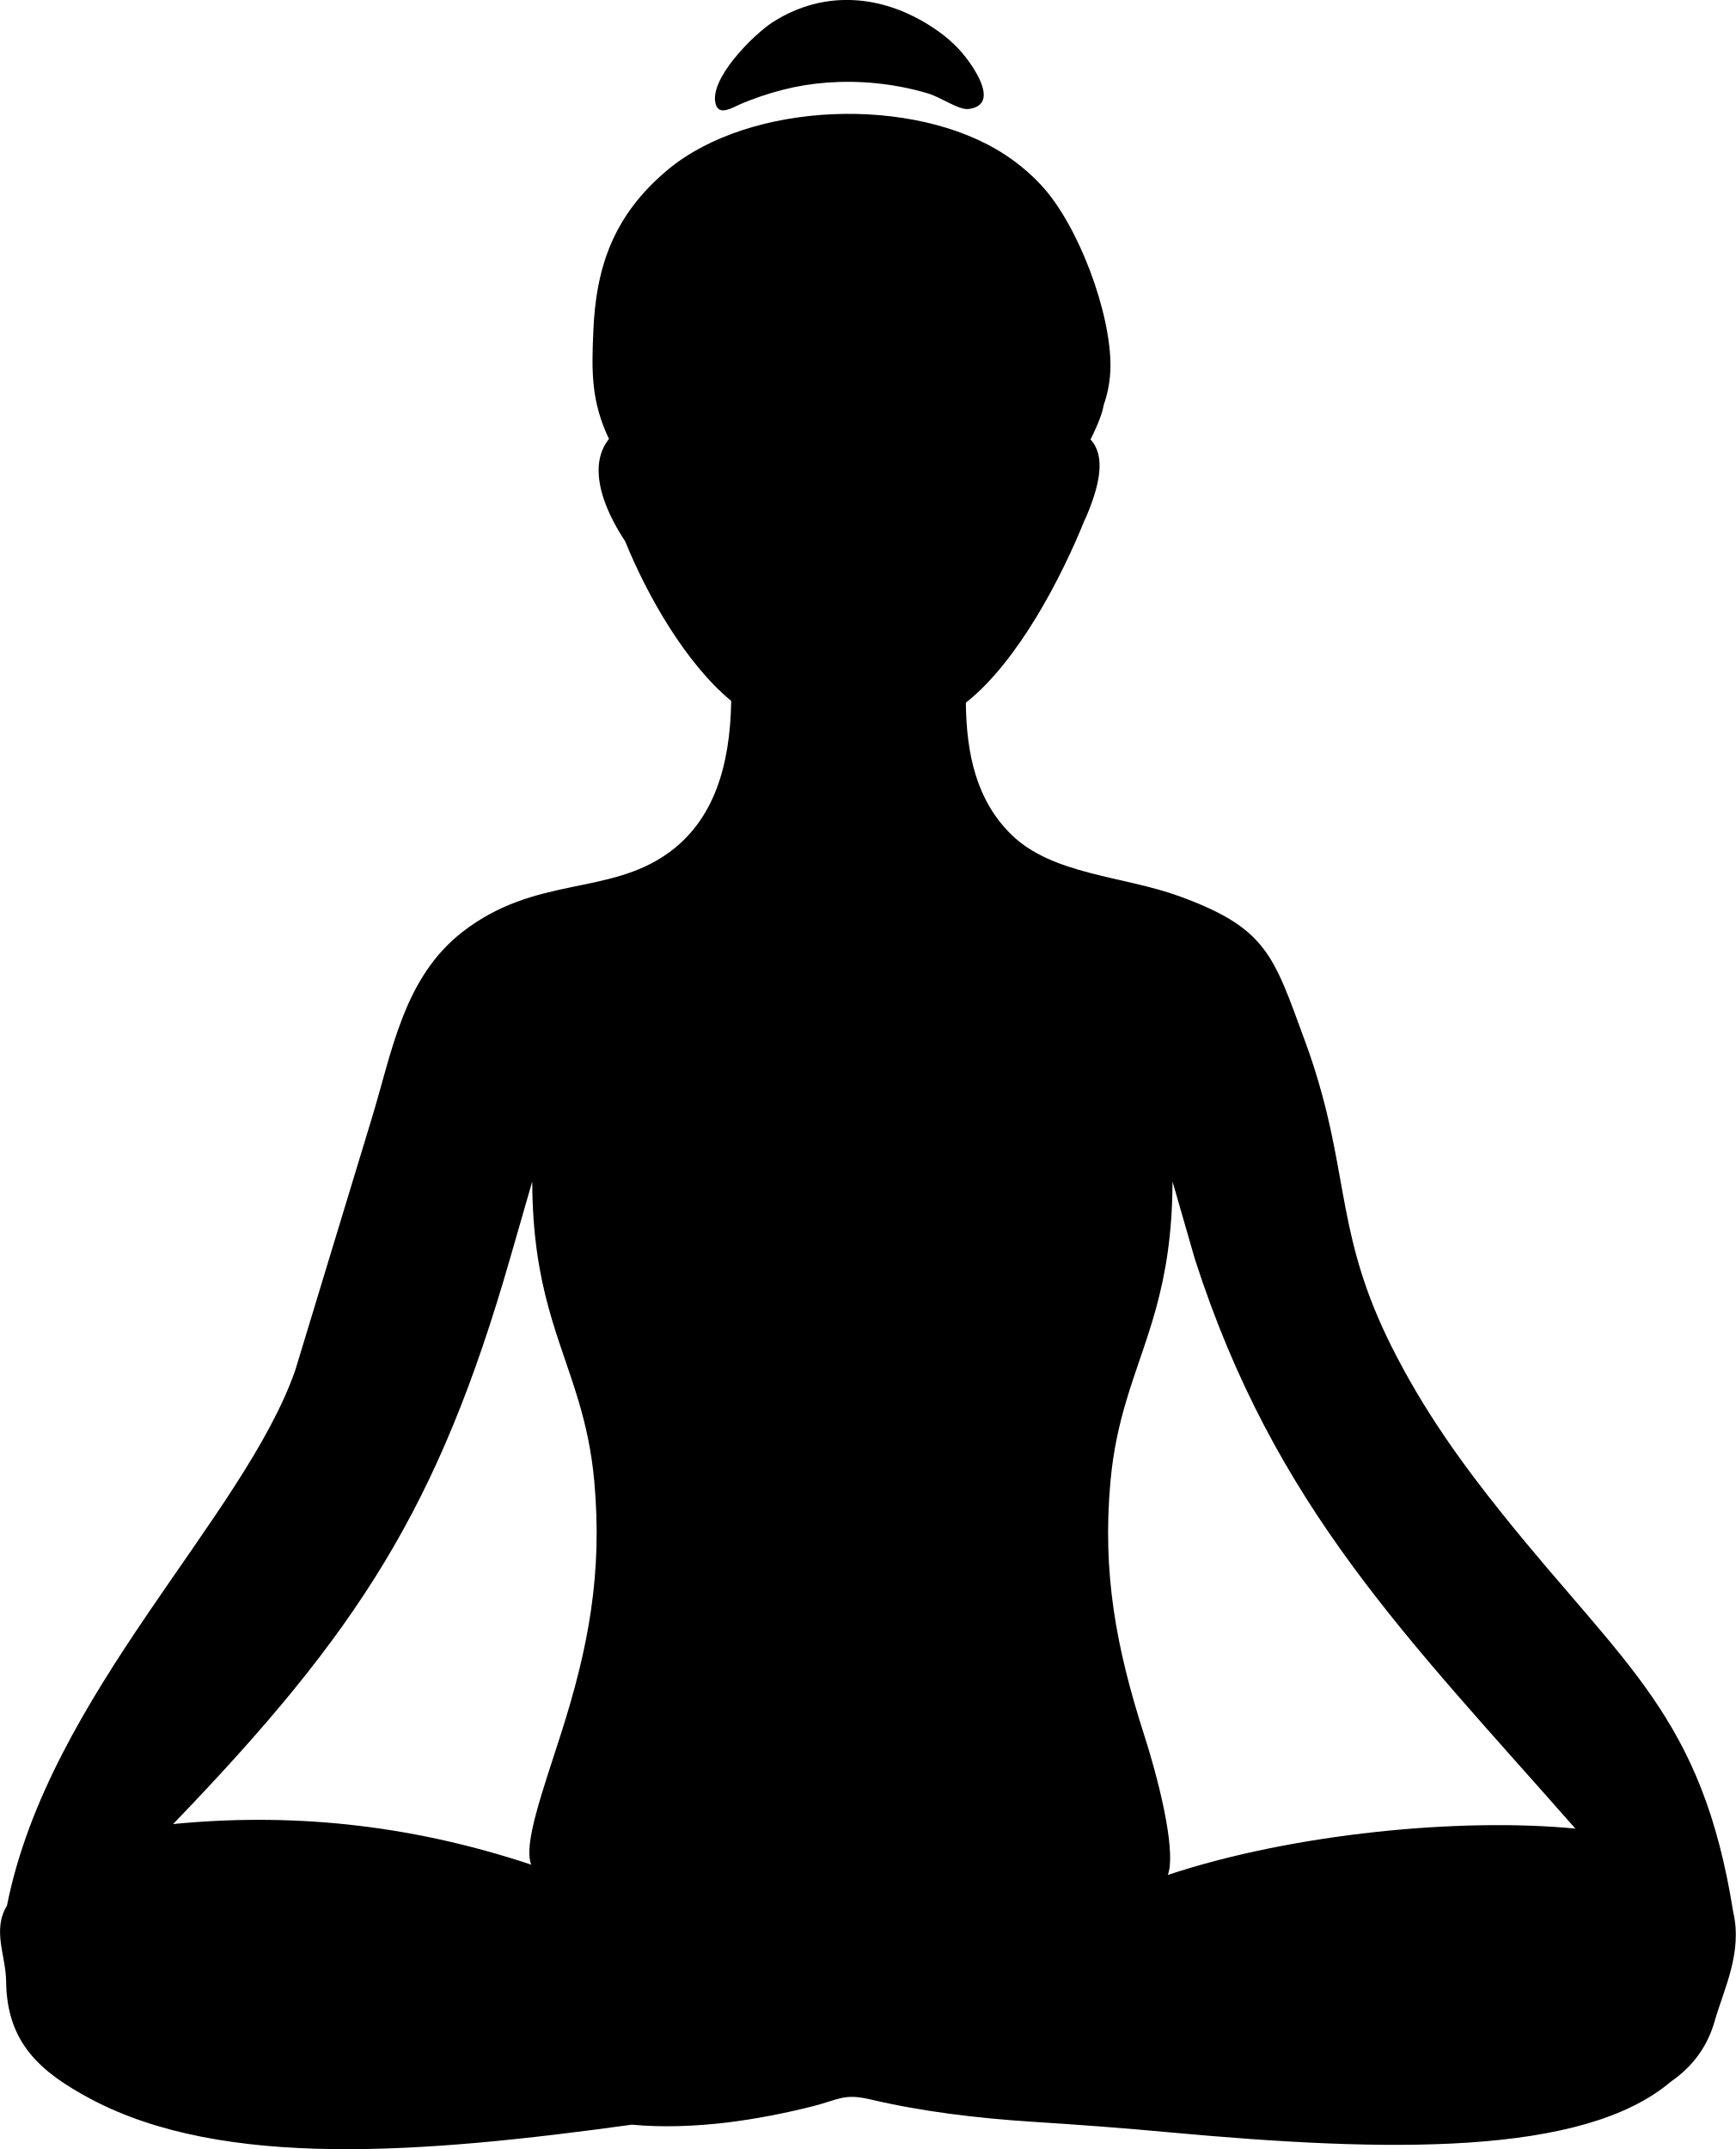
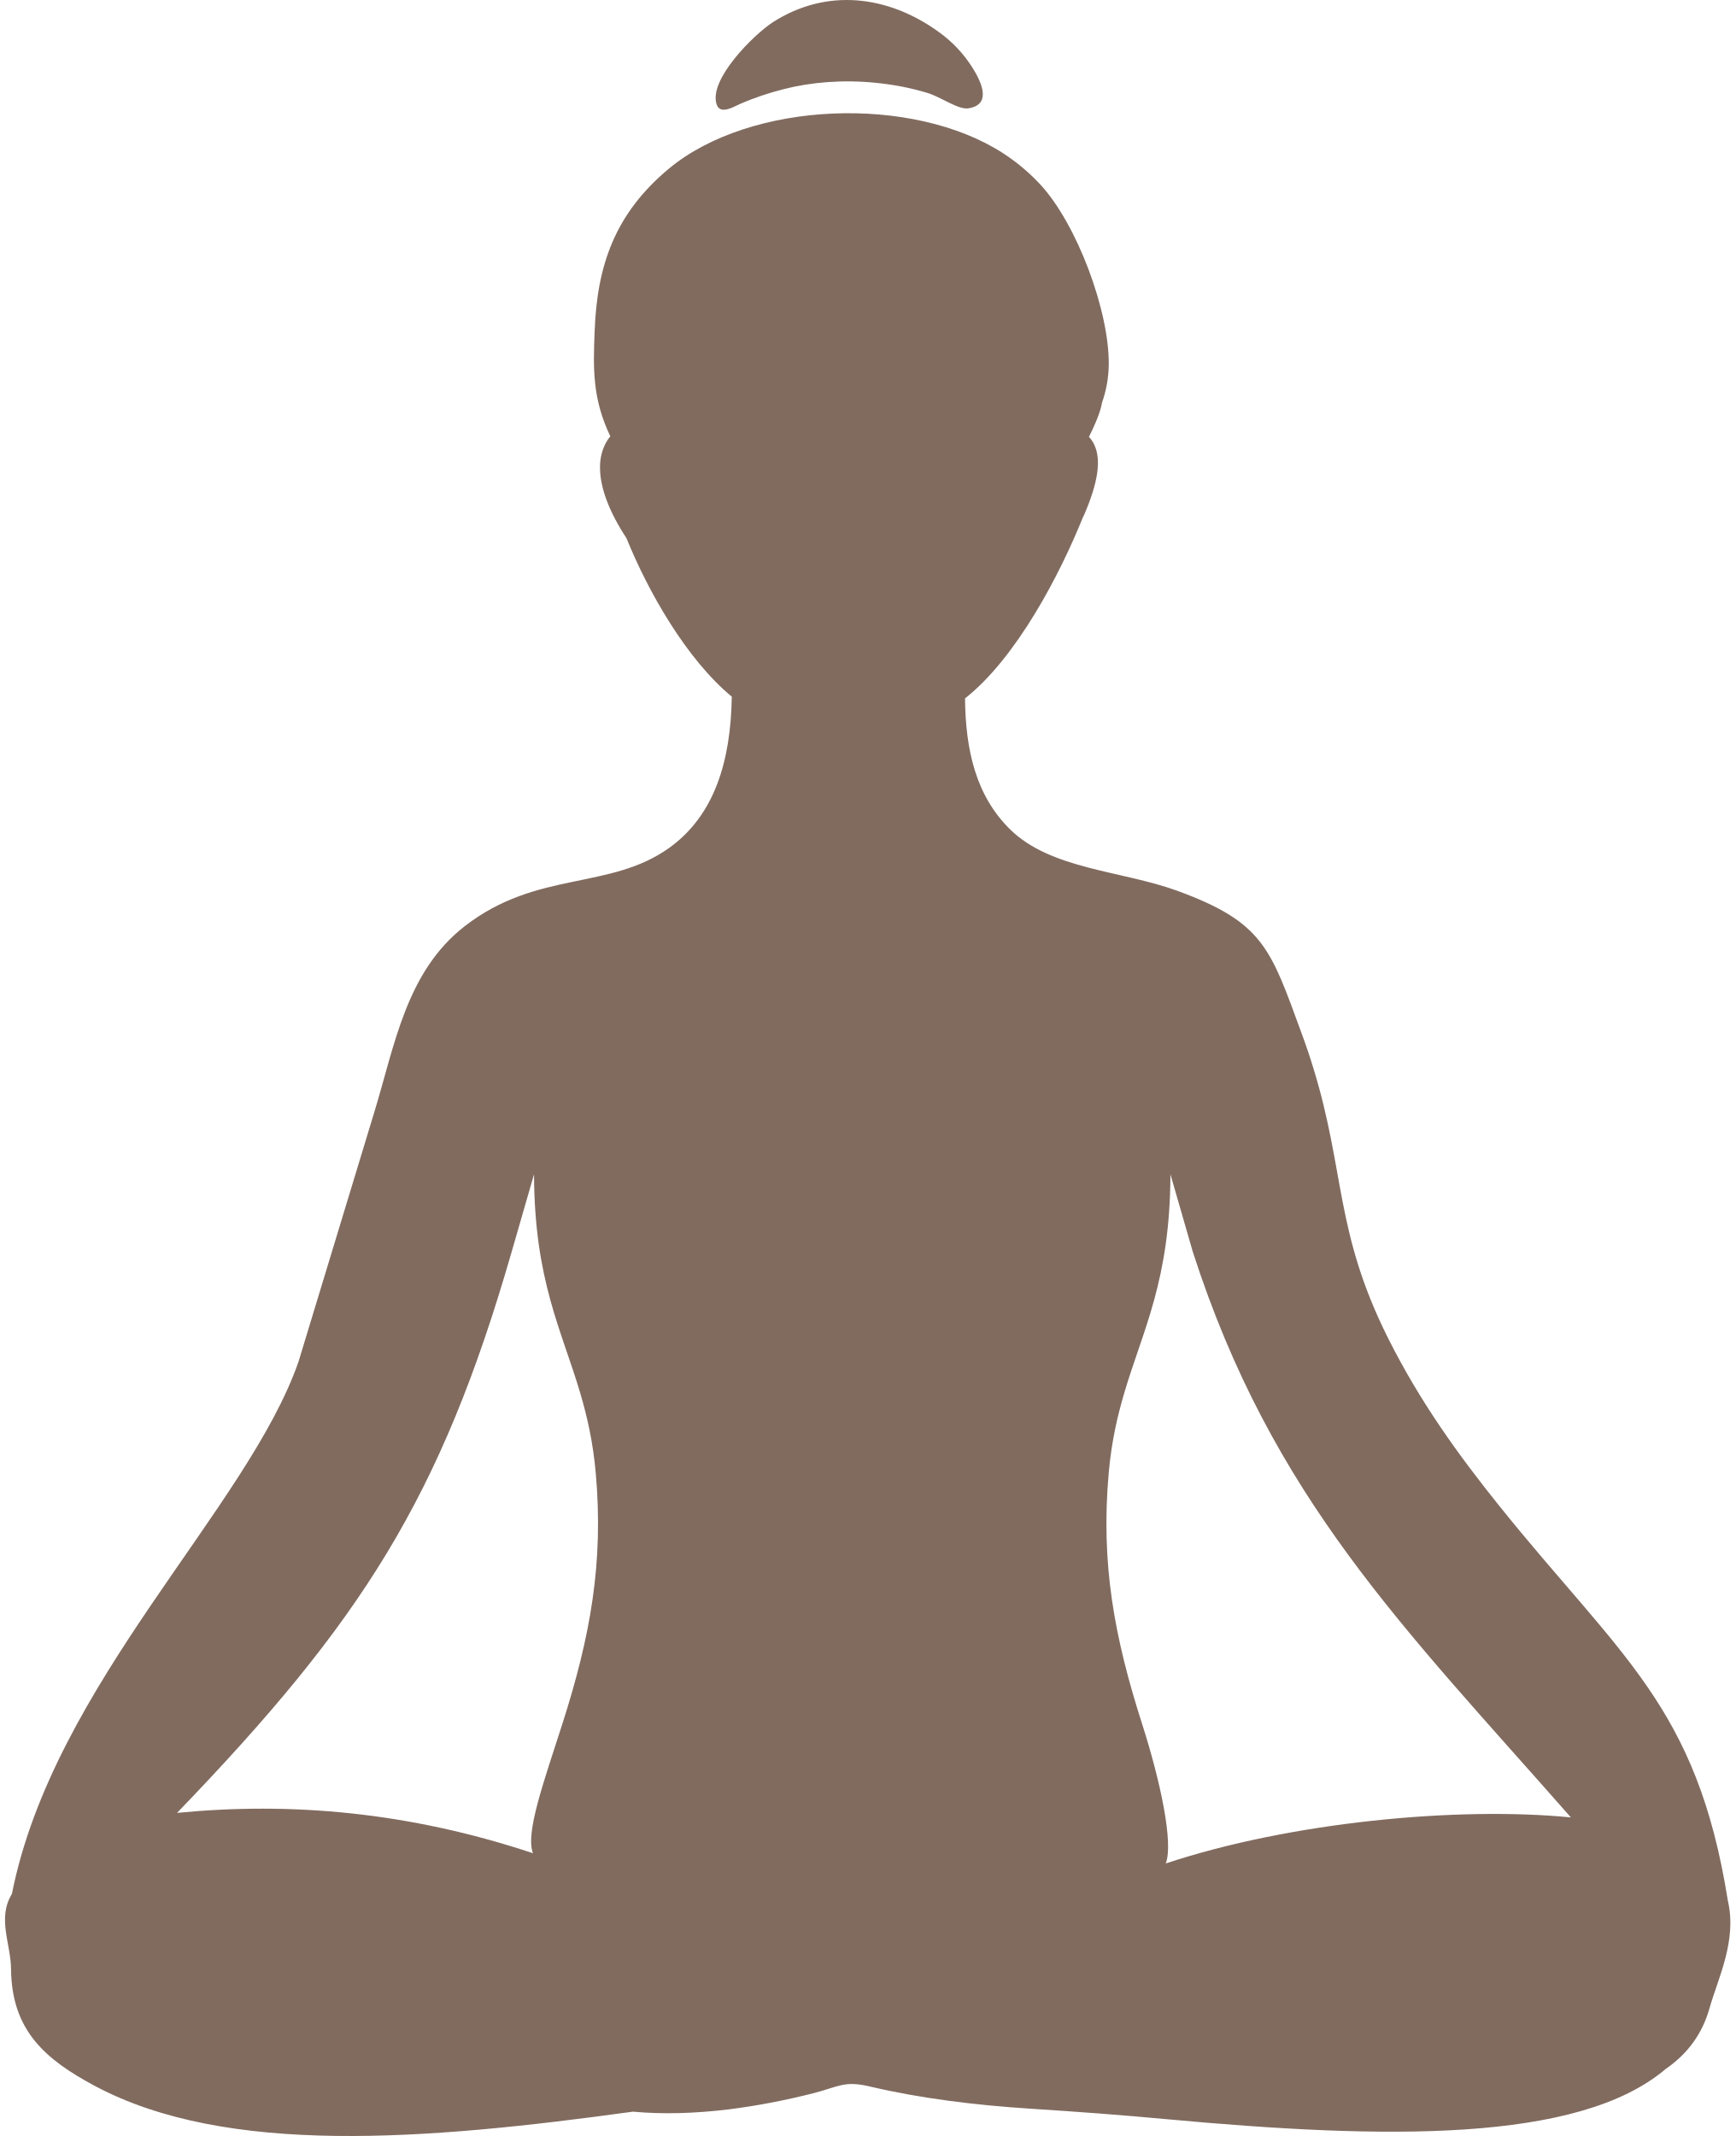
- <svg xmlns="http://www.w3.org/2000/svg" version="1.1" id="Layer_1" x="0px" y="0px" viewBox="0 0 99.28 122.88" style="enable-background:new 0 0 99.28 122.88" xml:space="preserve">
-   <style type="text/css">.st0{fill-rule:evenodd;clip-rule:evenodd;}</style>
-   <g>
-     <path class="st0" d="M49.8,120.05c2.9,0.68,5.99,1.06,9.2,1.27c2.68,0.17,5.24,0.36,7.92,0.61c12.4,1.14,23.6,1.38,28.64-2.9 c1.32-0.91,2.12-2.09,2.51-3.47c0.51-1.79,1.6-3.91,1.06-6.22c-1.78-11.2-6.17-14.01-13.17-22.73c-2.31-2.88-4.53-5.93-6.39-9.65 c-3.05-6.1-2.46-9.57-4.28-15.49c-0.21-0.69-0.44-1.37-0.69-2.04c-1.78-4.85-2.17-6.37-7.17-8.19c-3.16-1.15-7.24-1.22-9.58-3.51 c-2-1.95-2.58-4.61-2.61-7.55c2.99-2.36,5.48-7.18,6.8-10.46c0.01-0.02,0.03-0.05,0.04-0.07l0,0c0.83-1.91,1.01-3.22,0.59-4.08 c-0.08-0.17-0.18-0.31-0.3-0.44c0.43-0.85,0.69-1.55,0.75-1.96c0.26-0.74,0.38-1.46,0.39-2.18c0.04-3.09-1.83-8.1-3.94-10.38 c-0.65-0.7-1.36-1.29-2.13-1.79c-5.19-3.37-14.53-3.03-19.24,0.88c-3.12,2.6-4.13,5.59-4.27,9.33c-0.09,2.2-0.13,3.91,0.9,6.07 c-0.14,0.17-0.25,0.35-0.34,0.55c-0.18,0.4-0.27,0.86-0.25,1.37c0.03,1.1,0.54,2.45,1.52,3.94c1.25,3.09,3.46,6.97,6.06,9.12 c-0.06,3.75-1.01,6.83-3.59,8.69c-3.44,2.47-7.6,1.28-11.77,4.51c-3.38,2.62-4.03,6.85-5.21,10.71l-4.36,14.35 c-2.94,8.45-14.1,18.54-16.49,30.62c-0.86,1.41-0.06,2.86-0.05,4.34c0.04,3.51,1.95,5.18,4.84,6.72 c7.58,4.03,18.97,3.12,30.94,1.47c1.75,0.16,3.59,0.1,5.5-0.13c1.59-0.2,3.22-0.51,4.88-0.93 C48.02,120.04,48.28,119.69,49.8,120.05L49.8,120.05z M29.16,72l1.28-4.44c0.02,6.11,1.59,8.96,2.66,12.59 c0.4,1.35,0.73,2.8,0.89,4.56c0.47,5.24-0.32,9.47-1.91,14.44c-1.08,3.37-2.15,6.31-1.7,7.47c-7.16-2.38-13.95-2.96-20.48-2.32 C20.5,93.3,25.07,86.21,29.16,72L29.16,72z M68.34,72l-1.28-4.44c-0.02,6.11-1.59,8.96-2.66,12.59c-0.4,1.35-0.73,2.8-0.89,4.56 c-0.47,5.24,0.32,9.47,1.91,14.44c1.08,3.37,1.82,6.9,1.37,8.06c7.16-2.38,16.78-3.29,23.31-2.65C80.43,93.56,72.92,86.21,68.34,72 L68.34,72z M44.19,1.27c3.1-1.98,6.62-1.54,9.53,0.56c0.77,0.55,1.42,1.23,1.94,2.05c0.44,0.7,1.21,2.13-0.23,2.35 c-0.57,0.09-1.56-0.64-2.33-0.88c-0.99-0.3-2-0.49-3-0.59c-1.88-0.19-3.72-0.04-5.31,0.37c-0.86,0.22-1.7,0.5-2.5,0.85 c-0.37,0.16-1.13,0.64-1.34,0.03C40.46,4.59,43.08,1.99,44.19,1.27L44.19,1.27z" />
+ <svg xmlns="http://www.w3.org/2000/svg" xml:space="preserve" width="52px" height="64px" version="1.1" style="shape-rendering:geometricPrecision; text-rendering:geometricPrecision; image-rendering:optimizeQuality; fill-rule:evenodd; clip-rule:evenodd" viewBox="0 0 52 64">
+   <defs>
+     <style type="text/css">
+    
+     .fil0 {fill:#816B5F}
+    
+   </style>
+   </defs>
+   <g id="Camada_x0020_1">
+     <g id="_63577151312">
+       <path class="fil0" d="M26.084 62.521c1.51,0.354 3.119,0.552 4.791,0.661 1.396,0.089 2.729,0.188 4.125,0.318 6.457,0.594 12.29,0.719 14.914,-1.51 0.688,-0.474 1.104,-1.089 1.308,-1.807 0.265,-0.933 0.833,-2.037 0.552,-3.24 -0.927,-5.832 -3.213,-7.296 -6.859,-11.837 -1.203,-1.5 -2.359,-3.088 -3.328,-5.025 -1.588,-3.177 -1.281,-4.984 -2.229,-8.067 -0.109,-0.36 -0.229,-0.714 -0.359,-1.063 -0.927,-2.525 -1.13,-3.317 -3.734,-4.265 -1.646,-0.599 -3.77,-0.635 -4.989,-1.828 -1.041,-1.015 -1.344,-2.401 -1.359,-3.932 1.557,-1.229 2.854,-3.739 3.541,-5.447 0.005,-0.01 0.016,-0.026 0.021,-0.036l0 0c0.432,-0.995 0.526,-1.677 0.307,-2.125 -0.041,-0.089 -0.094,-0.162 -0.156,-0.229 0.224,-0.443 0.359,-0.808 0.391,-1.021 0.135,-0.385 0.197,-0.76 0.203,-1.135 0.02,-1.61 -0.953,-4.219 -2.052,-5.406 -0.339,-0.364 -0.708,-0.672 -1.109,-0.932 -2.703,-1.755 -7.567,-1.578 -10.02,0.458 -1.625,1.354 -2.151,2.911 -2.224,4.859 -0.047,1.145 -0.068,2.036 0.469,3.161 -0.073,0.089 -0.131,0.182 -0.177,0.286 -0.094,0.209 -0.141,0.448 -0.13,0.714 0.015,0.573 0.281,1.276 0.791,2.052 0.651,1.609 1.802,3.63 3.156,4.749 -0.031,1.953 -0.526,3.557 -1.869,4.526 -1.792,1.286 -3.958,0.667 -6.13,2.348 -1.76,1.365 -2.099,3.568 -2.714,5.578l-2.27 7.473c-1.531,4.401 -7.343,9.656 -8.588,15.947 -0.448,0.734 -0.031,1.489 -0.026,2.26 0.021,1.828 1.016,2.697 2.521,3.499 3.947,2.099 9.879,1.625 16.113,0.766 0.911,0.083 1.869,0.052 2.864,-0.068 0.828,-0.104 1.677,-0.265 2.541,-0.484 0.787,-0.203 0.922,-0.386 1.714,-0.198l0 0zm-10.749 -25.024l0.667 -2.312c0.01,3.182 0.828,4.666 1.385,6.557 0.208,0.703 0.38,1.458 0.463,2.375 0.245,2.728 -0.167,4.932 -0.994,7.52 -0.563,1.755 -1.12,3.286 -0.886,3.89 -3.728,-1.24 -7.265,-1.542 -10.665,-1.208 5.52,-5.729 7.9,-9.421 10.03,-16.822l0 0zm20.404 0l-0.667 -2.312c-0.01,3.182 -0.828,4.666 -1.385,6.557 -0.208,0.703 -0.38,1.458 -0.463,2.375 -0.245,2.728 0.166,4.932 0.994,7.52 0.563,1.755 0.948,3.593 0.714,4.197 3.728,-1.239 8.738,-1.713 12.139,-1.38 -5.036,-5.729 -8.947,-9.556 -11.332,-16.957l0 0zm-12.577 -36.834c1.615,-1.031 3.448,-0.802 4.963,0.291 0.401,0.287 0.74,0.641 1.011,1.068 0.229,0.365 0.63,1.109 -0.12,1.224 -0.297,0.047 -0.813,-0.333 -1.214,-0.458 -0.515,-0.157 -1.041,-0.256 -1.562,-0.307 -0.979,-0.099 -1.937,-0.021 -2.766,0.192 -0.447,0.115 -0.885,0.26 -1.301,0.443 -0.193,0.083 -0.589,0.333 -0.698,0.015 -0.255,-0.739 1.109,-2.093 1.687,-2.468l0 0z" />
+     </g>
  </g>
</svg>
